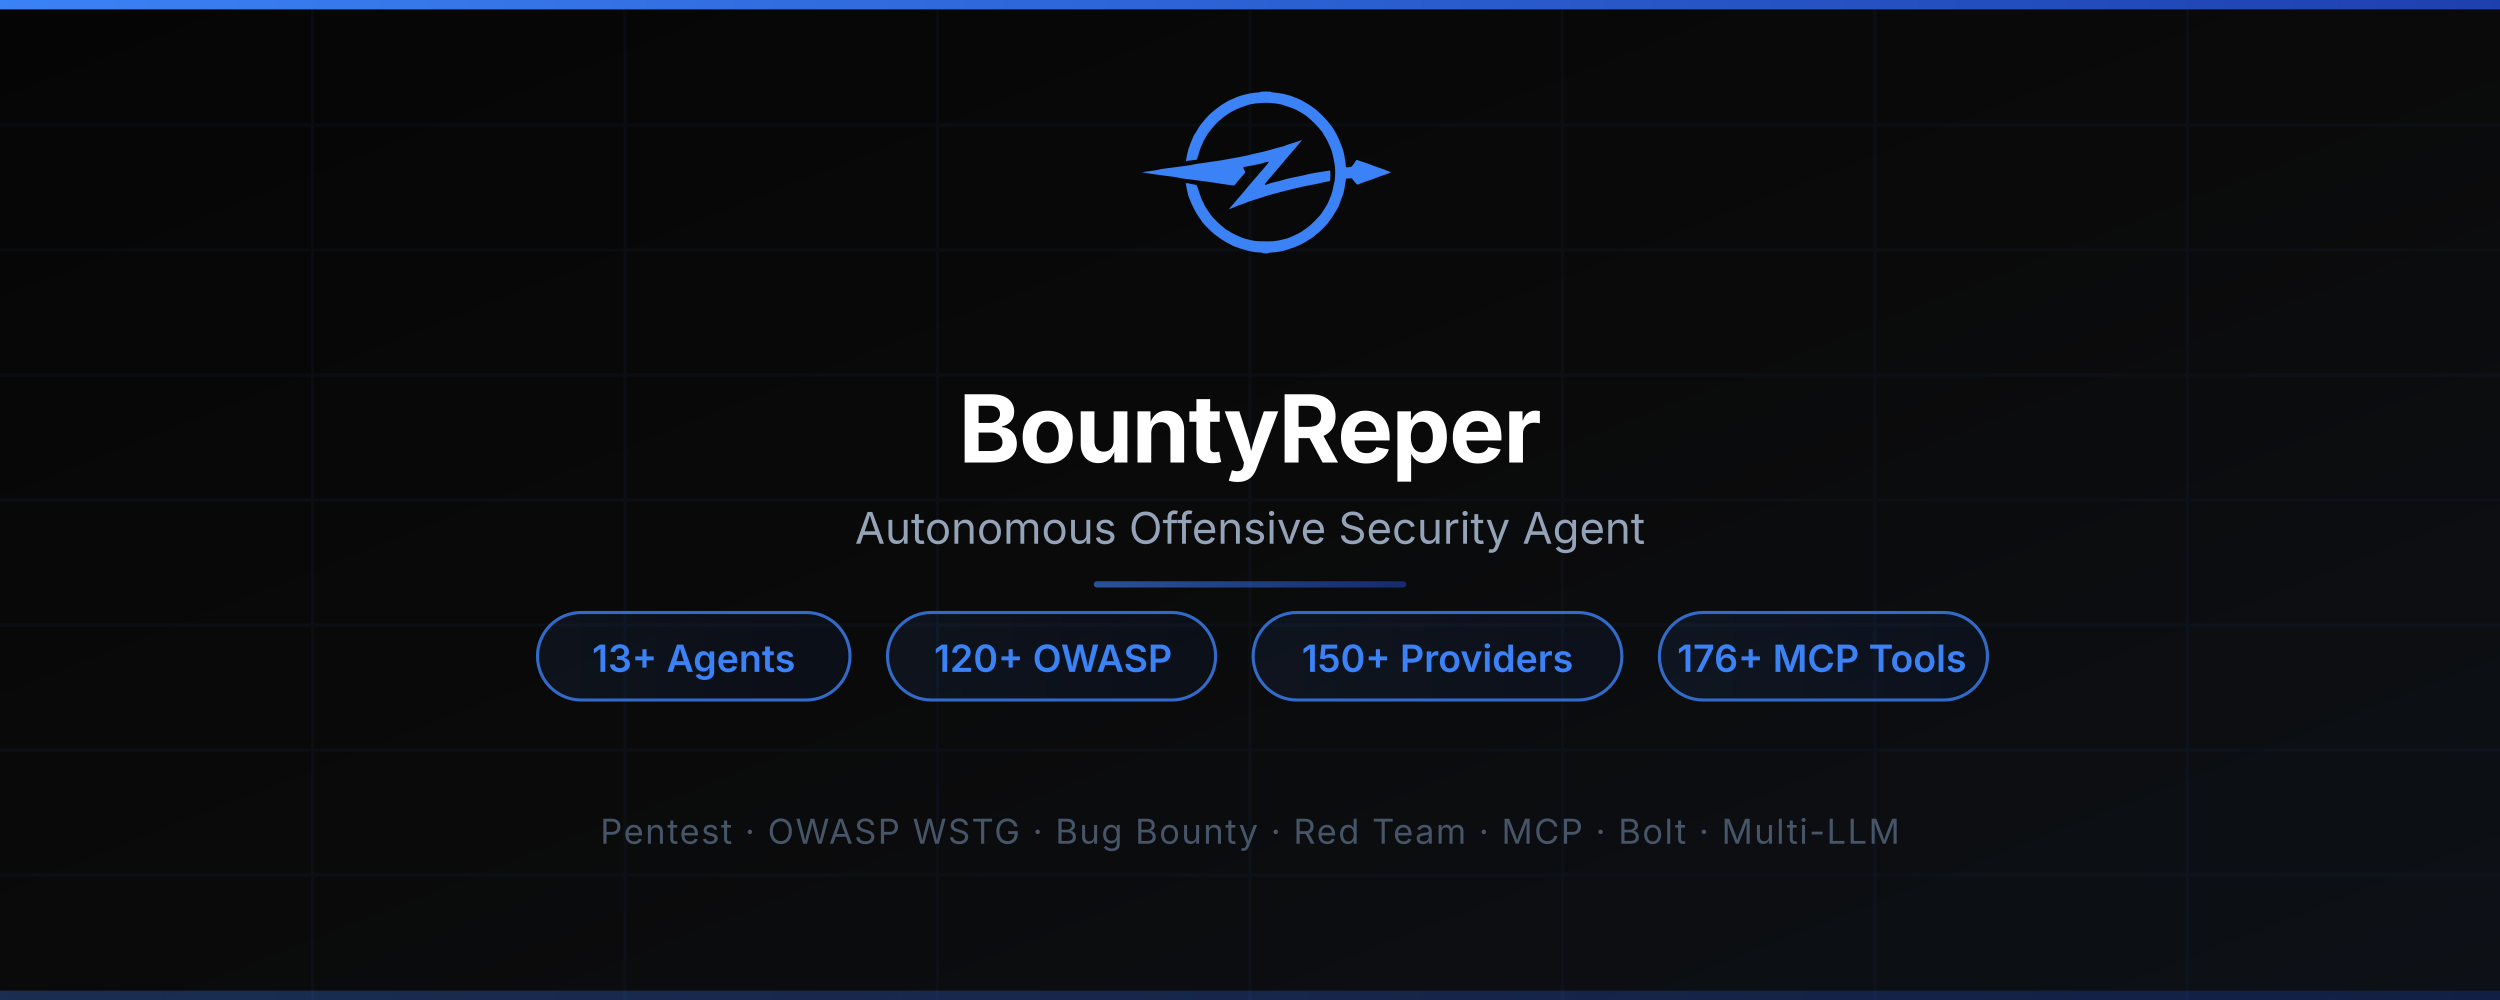
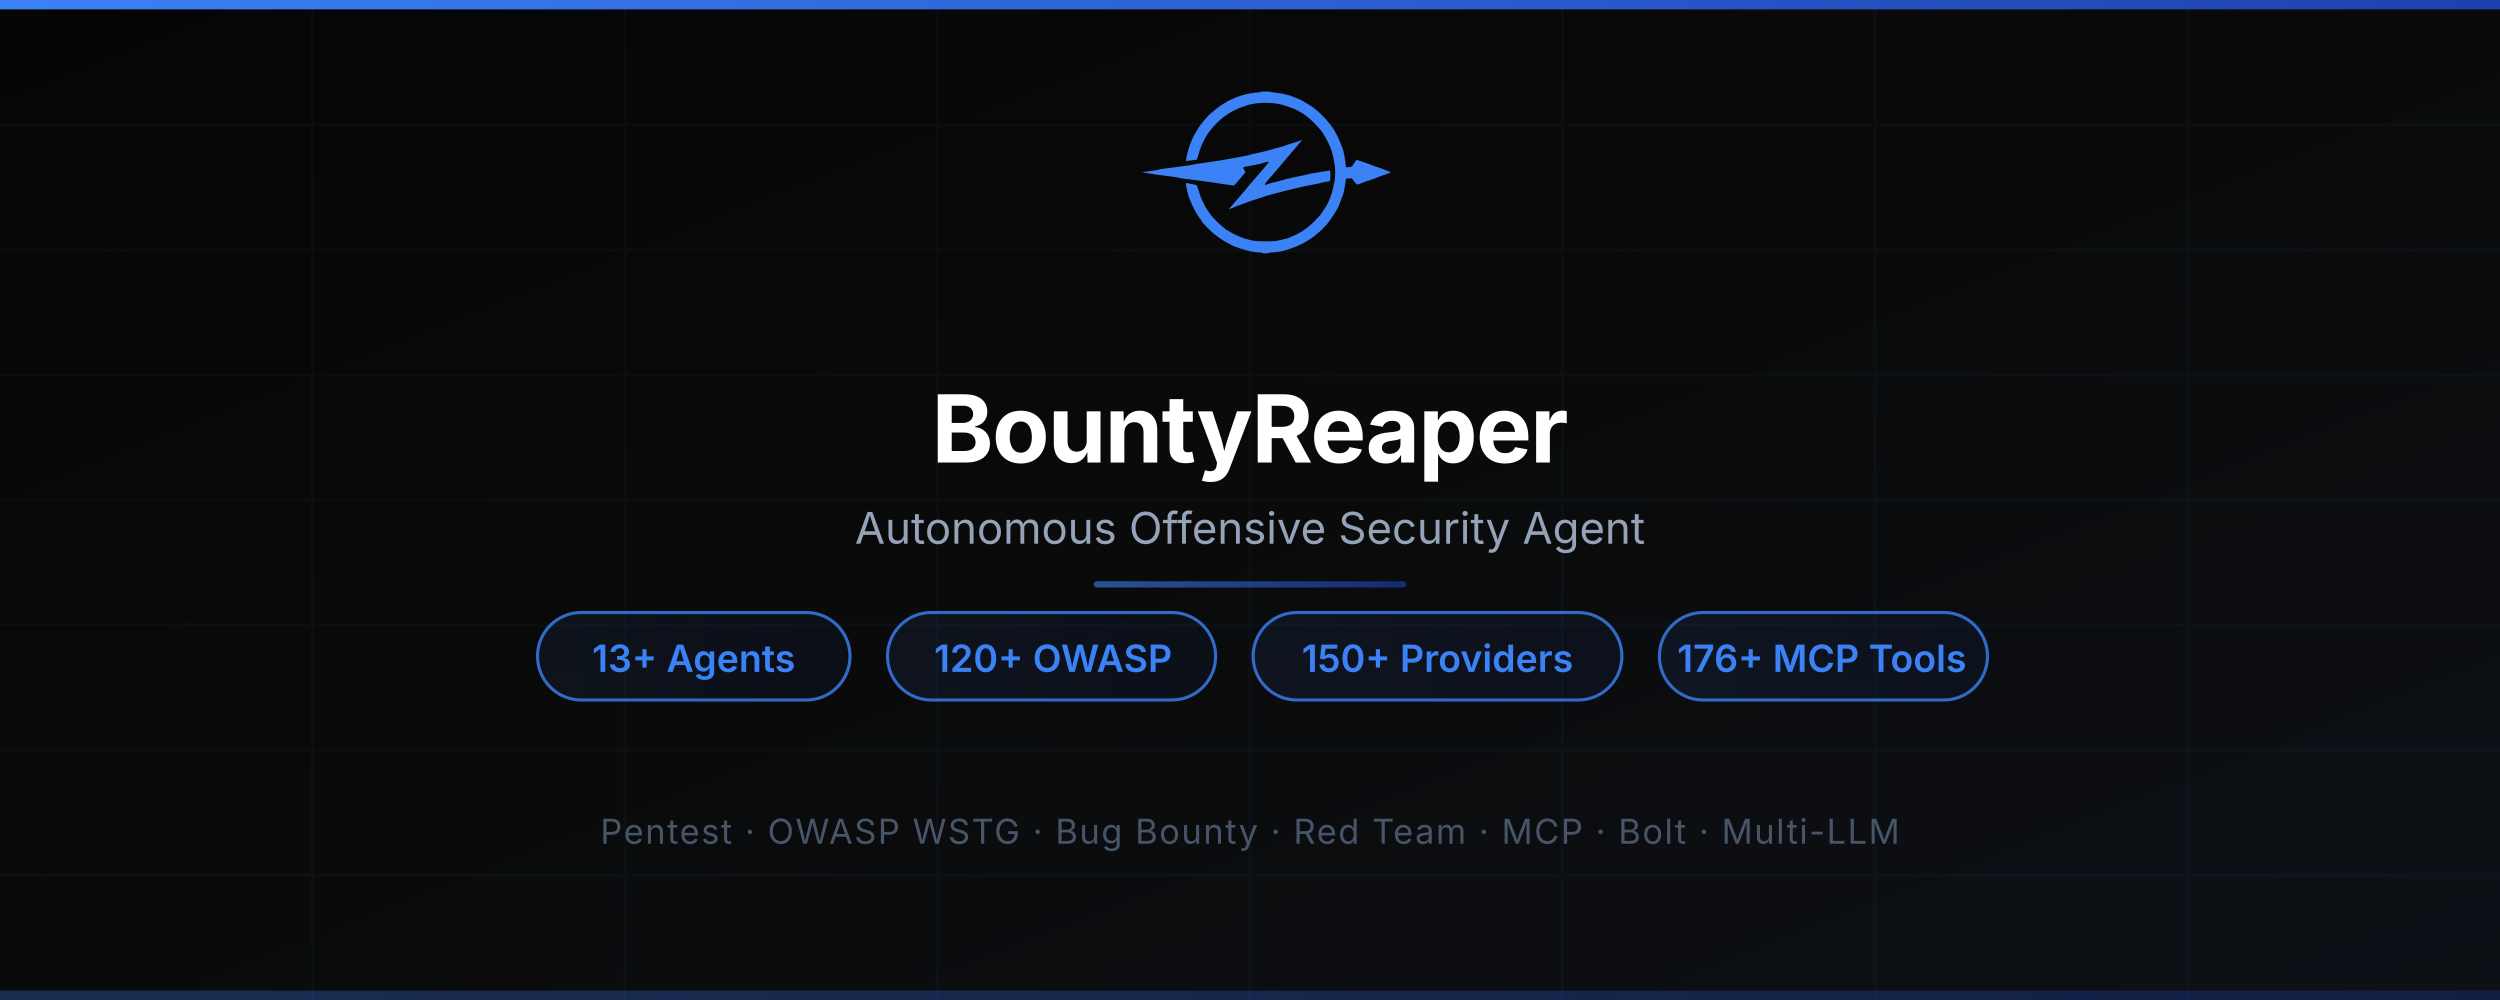
<svg xmlns="http://www.w3.org/2000/svg" width="800" height="320" viewBox="0 0 800 320">
  <defs>
    <linearGradient id="bg" x1="0%" y1="0%" x2="100%" y2="100%">
      <stop offset="0%" style="stop-color:#050505" />
      <stop offset="50%" style="stop-color:#0a0a0a" />
      <stop offset="100%" style="stop-color:#0d1117" />
    </linearGradient>
    <linearGradient id="accent" x1="0%" y1="0%" x2="100%" y2="0%">
      <stop offset="0%" style="stop-color:#3b82f6" />
      <stop offset="100%" style="stop-color:#1e40af" />
    </linearGradient>
    <linearGradient id="accent2" x1="0%" y1="0%" x2="100%" y2="0%">
      <stop offset="0%" style="stop-color:#3b82f6;stop-opacity:0.1" />
      <stop offset="100%" style="stop-color:#1e40af;stop-opacity:0.1" />
    </linearGradient>
  </defs>
  <rect width="800" height="320" fill="url(#bg)" />
  <g opacity="0.04">
    <line x1="0" y1="40" x2="800" y2="40" stroke="#3b82f6" stroke-width="1" />
    <line x1="0" y1="80" x2="800" y2="80" stroke="#3b82f6" stroke-width="1" />
    <line x1="0" y1="120" x2="800" y2="120" stroke="#3b82f6" stroke-width="1" />
    <line x1="0" y1="160" x2="800" y2="160" stroke="#3b82f6" stroke-width="1" />
    <line x1="0" y1="200" x2="800" y2="200" stroke="#3b82f6" stroke-width="1" />
    <line x1="0" y1="240" x2="800" y2="240" stroke="#3b82f6" stroke-width="1" />
    <line x1="0" y1="280" x2="800" y2="280" stroke="#3b82f6" stroke-width="1" />
    <line x1="100" y1="0" x2="100" y2="320" stroke="#3b82f6" stroke-width="1" />
    <line x1="200" y1="0" x2="200" y2="320" stroke="#3b82f6" stroke-width="1" />
    <line x1="300" y1="0" x2="300" y2="320" stroke="#3b82f6" stroke-width="1" />
    <line x1="400" y1="0" x2="400" y2="320" stroke="#3b82f6" stroke-width="1" />
    <line x1="500" y1="0" x2="500" y2="320" stroke="#3b82f6" stroke-width="1" />
    <line x1="600" y1="0" x2="600" y2="320" stroke="#3b82f6" stroke-width="1" />
    <line x1="700" y1="0" x2="700" y2="320" stroke="#3b82f6" stroke-width="1" />
  </g>
  <g transform="translate(365, 15) scale(0.157)" fill="#3b82f6">
    <path opacity="1" d="m243.55 92c-0.3 0.55-2.69 1-5.3 1-2.61 0-8.8 0.72-13.75 1.59-4.95 0.88-12.82 2.69-17.5 4.03-4.68 1.35-10.3 3.3-12.5 4.33-2.2 1.04-7.38 3.34-11.5 5.1-4.13 1.77-7.95 3.77-8.5 4.45-0.55 0.69-2.58 1.91-4.5 2.73-1.93 0.82-7.55 4.61-12.5 8.42-4.95 3.82-10.76 8.5-12.91 10.4-2.16 1.9-5.08 4.63-6.5 6.08-1.43 1.45-4.51 4.82-6.85 7.5-2.34 2.68-6.59 8.02-9.44 11.87-2.85 3.85-6.17 9.03-7.38 11.5-1.21 2.47-2.86 5.18-3.67 6-0.81 0.82-2.25 3.3-3.21 5.5-0.95 2.2-3.75 8.95-6.22 15-2.7 6.62-5.45 15.78-6.9 23-1.33 6.6-2.3 12.08-2.17 12.18 0.14 0.1 4.75-0.46 10.25-1.23 5.5-0.78 10.56-1.42 11.25-1.43 0.69-0.01 1.54-1.48 1.89-3.27 0.35-1.79 1.01-3.93 1.47-4.75 0.46-0.82 1.76-5.1 2.88-9.5 1.13-4.4 4.65-13.18 7.82-19.5 3.17-6.32 7.73-14.2 10.14-17.5 2.4-3.3 6.89-8.9 9.96-12.44 3.07-3.54 7.61-8.34 10.09-10.66 2.47-2.32 7.87-6.88 12-10.13 4.12-3.26 12.22-8.43 18-11.49 5.77-3.07 14.32-6.79 19-8.28 4.67-1.48 9.4-3.06 10.5-3.51 1.1-0.44 2.9-1.1 4-1.45 1.1-0.35 6.39-1.29 11.75-2.09 5.36-0.8 15.26-1.44 22-1.43 6.74 0.01 16.3 0.68 21.25 1.5 4.95 0.82 9.9 1.74 11 2.04 1.1 0.31 2.9 0.95 4 1.41 1.1 0.47 6.05 2.08 11 3.57 4.95 1.5 11.02 3.86 13.5 5.24 2.48 1.39 6.98 3.84 10 5.45 3.02 1.62 8.65 5.3 12.5 8.18 3.85 2.88 11.14 9.48 16.21 14.67 5.06 5.18 11.27 12.12 13.79 15.42 2.52 3.3 4.55 6.45 4.52 7-0.03 0.55 0.77 1.9 1.78 3 1.02 1.1 4.16 6.72 6.98 12.5 2.82 5.78 6.02 13.2 7.1 16.5 1.09 3.3 2.94 10.5 4.13 16 1.18 5.5 2.57 13.6 3.07 18 0.5 4.4 0.63 12.95 0.29 19-0.34 6.05-0.95 11.45-1.36 12-0.4 0.55-1.04 3.02-1.42 5.5-0.38 2.48-1.62 8.32-2.75 13-1.14 4.68-3.82 12.21-5.95 16.75-2.14 4.54-3.88 8.59-3.87 9 0.01 0.41-2.91 5.14-6.5 10.5-3.59 5.36-6.51 9.86-6.49 10 0.02 0.14-1.45 1.99-3.25 4.12-1.8 2.14-6.74 7.31-10.96 11.5-4.23 4.2-10.08 9.49-13 11.76-2.93 2.27-8.47 6.17-12.32 8.67-3.85 2.49-10.38 5.93-14.5 7.65-4.13 1.71-8.4 3.61-9.5 4.22-1.1 0.61-4.02 1.72-6.5 2.45-2.48 0.74-9.23 2.34-15 3.56-8.75 1.85-13.59 2.22-29 2.18-15.3-0.04-20.23-0.43-28.5-2.26-5.5-1.22-11.57-2.7-13.5-3.28-1.93-0.59-5.3-1.87-7.5-2.84-2.2-0.97-7.15-3.19-11-4.93-3.85-1.74-9.36-4.72-12.25-6.61-2.89-1.89-5.59-3.43-6-3.41-0.41 0.02-2.33-1.47-4.25-3.31-1.93-1.83-4.25-3.76-5.16-4.28-0.91-0.52-4.51-3.68-8-7.03-3.49-3.35-8.03-7.97-10.09-10.25-2.06-2.29-6.13-7.65-9.04-11.91-2.91-4.26-6.29-9.44-7.5-11.5-1.22-2.06-2.21-4.2-2.21-4.75 0-0.55-1.09-2.69-2.43-4.75-1.33-2.06-3.85-8.25-5.59-13.75-1.75-5.5-3.52-10.9-3.94-12-0.43-1.1-1.18-3.35-1.68-5-0.83-2.76-1.41-3.08-7.38-4.06-3.56-0.58-7.16-1.33-7.98-1.67-0.83-0.34-2.96-0.77-4.74-0.95-2.09-0.21-3.24 0.12-3.25 0.93-0.01 0.69 0.92 5.64 2.05 11 1.13 5.36 2.53 11.32 3.12 13.25 0.58 1.93 1.64 4.85 2.36 6.5 0.72 1.65 3.02 7.05 5.11 12 2.09 4.95 6.27 13.05 9.3 18 3.03 4.95 6.53 10.13 7.78 11.5 1.25 1.37 2.28 3.06 2.27 3.75 0 0.69 4.61 6.04 10.25 11.9 5.64 5.86 12.65 12.5 15.59 14.75 2.93 2.26 9.01 6.7 13.5 9.89 4.49 3.18 11.53 7.4 15.66 9.37 4.12 1.97 7.72 3.93 8 4.34 0.27 0.42 7.25 3.02 15.5 5.77 8.25 2.75 19.27 5.73 24.5 6.62 5.22 0.89 12.09 1.62 15.25 1.62 3.17-0.01 5.75 0.44 5.75 0.99 0 0.56 2.83 1 6.5 1 3.57 0 6.73-0.45 7-1 0.27-0.55 3.09-1 6.25-1 3.16 0 9.8-0.7 14.75-1.57 4.95-0.86 9.9-1.94 11-2.4 1.1-0.46 6.73-2.27 12.5-4.02 5.77-1.76 15.34-5.63 21.25-8.6 5.91-2.98 13.9-7.66 17.75-10.41 3.85-2.75 7.23-5 7.5-5 0.27 0 2.64-2.03 5.25-4.51 2.61-2.47 5.09-4.5 5.5-4.5 0.41 0.01 3.89-3.25 7.72-7.24 3.84-3.99 8-8.39 9.25-9.79 1.26-1.4 5.26-6.8 8.89-12 3.64-5.2 7.86-11.94 9.39-14.96 1.52-3.02 3.09-5.73 3.48-6 0.39-0.27 2.08-4.1 3.75-8.5 1.66-4.4 3.59-9.8 4.28-12 0.69-2.2 1.61-4.45 2.05-5 0.44-0.55 1.54-4.6 2.45-9 0.91-4.4 2.21-11.82 2.88-16.5l1.21-8.5 11.9-0.56c9.41 12.48 10.3 13.19 12.5 12.6 1.37-0.36 4.3-1.51 6.5-2.56 2.2-1.04 9.62-3.73 16.5-5.96 6.87-2.23 13.62-4.65 15-5.38 1.37-0.74 7.67-3.06 14-5.16 6.32-2.1 12.4-4.35 13.5-4.98 1.84-1.07 1.69-1.26-2-2.44-2.2-0.71-5.8-2.12-8-3.14-2.2-1.03-9.63-3.73-16.5-6-6.88-2.28-12.95-4.48-13.5-4.9-0.55-0.41-6.85-2.68-14-5.03-7.15-2.36-13.45-4.46-14-4.68-0.55-0.22-1.6 0.86-2.34 2.4-0.74 1.53-2.01 3.47-2.82 4.29-0.82 0.82-2.27 2.85-3.23 4.5-1.5 2.57-2.52 3.09-7.18 3.64-2.99 0.35-5.77 0.46-6.18 0.25-0.41-0.22-0.75-2.42-0.75-4.89 0-2.47-1.13-10.35-2.5-17.5-1.38-7.15-2.95-13.79-3.5-14.75-0.55-0.96-2.51-6.03-4.35-11.25-1.85-5.22-5.37-13.1-7.84-17.5-2.46-4.4-4.72-8.68-5.02-9.5-0.3-0.82-3.38-5.32-6.85-10-3.47-4.68-10.61-12.94-15.87-18.37-5.26-5.43-13.17-12.62-17.57-15.98-4.4-3.36-12.73-8.86-18.5-12.22-5.77-3.36-11.63-6.46-13-6.89-1.38-0.43-4.75-1.81-7.5-3.07-2.75-1.26-7.25-3.05-10-3.96-2.75-0.92-9.05-2.54-14-3.61-4.95-1.06-12.75-2.22-17.33-2.57-4.58-0.34-8.3-1.01-8.25-1.48 0.04-0.47-4.85-0.85-10.87-0.85-6.27 0-11.19 0.43-11.5 1z" />
    <path opacity="1" d="m326.5 190.55c-1.65 0.85-9.3 3.41-17 5.69-7.7 2.29-14.23 4.44-14.5 4.79-0.27 0.35-2.3 1.12-4.5 1.7-2.2 0.58-9.4 2.47-16 4.19-6.6 1.73-13.8 3.79-16 4.58-2.2 0.79-10.75 2.83-19 4.53-8.25 1.7-15.68 3.45-16.5 3.89-0.82 0.45-7.8 2-15.5 3.45-7.7 1.44-19.18 3.55-25.5 4.68-6.32 1.13-15.1 2.7-19.5 3.48-4.4 0.79-18.35 2.81-31 4.5-12.65 1.68-23.9 3.44-25 3.91-1.1 0.47-6.05 1.37-11 2-4.95 0.63-15.53 2.03-23.5 3.11-7.97 1.08-18.55 2.45-23.5 3.05-4.95 0.6-9.9 1.47-11 1.94-1.1 0.47-6.72 1.52-12.5 2.34-5.78 0.82-13.2 1.83-16.5 2.24l-6 0.74c6.2 1.19 10.47 1.99 13.5 2.54 3.02 0.56 12.7 1.94 21.5 3.08 8.8 1.14 21.17 2.76 27.5 3.59 6.33 0.84 12.4 1.91 13.5 2.4 1.1 0.48 4.47 1.11 7.5 1.39 3.03 0.28 16.3 1.93 29.5 3.67 13.2 1.74 26.47 3.56 29.5 4.05 3.03 0.49 12.7 2 21.5 3.35 8.8 1.36 17.87 2.6 20.17 2.77l4.16 0.3 22.9-27c-3.65-6.2-4.71-8.56-4.72-9.25 0-0.69 1.68-1.51 3.74-1.83 2.06-0.32 10.72-1.93 19.25-3.57 8.53-1.65 15.95-3.36 16.5-3.81 0.55-0.44 3.36-1.31 6.25-1.92 2.89-0.62 5.48-1.12 5.75-1.12 0.27 0 0.5 0.45 0.5 1 0 0.55-3.26 4.76-7.25 9.36-3.99 4.59-12.78 14.83-19.54 22.75-6.76 7.91-13.51 15.73-15 17.37-1.49 1.64-3.39 3.95-4.21 5.14-0.82 1.19-6.91 8.4-13.52 16.02-6.62 7.62-14.27 16.47-17 19.67l-4.98 5.8c9.3-3.33 12.45-4.66 13-5.1 0.55-0.45 6.62-2.73 13.5-5.08 6.87-2.35 12.72-4.56 13-4.91 0.28-0.35 7.03-2.59 15-4.97 7.97-2.39 15.4-4.79 16.5-5.35 1.1-0.55 9.2-2.98 18-5.39 8.8-2.42 20.27-5.47 25.5-6.79 5.23-1.31 13.55-3.33 18.5-4.49 4.95-1.16 12.82-3 17.5-4.09 4.68-1.09 14.8-3.11 22.5-4.5 7.7-1.39 14.9-2.91 16-3.39 1.1-0.48 5.37-1.39 9.5-2.02 4.12-0.64 7.73-1.39 8-1.67 0.27-0.29 0.61-5.21 0.75-10.94 0.19-7.81-0.06-10.42-1-10.41-0.69 0-10.93 1.59-22.75 3.53-11.82 1.93-22.4 3.93-23.5 4.44-1.1 0.52-11.45 2.81-23 5.1-11.55 2.29-21.68 4.55-22.5 5.01-0.82 0.46-6.23 2.04-12 3.5-5.77 1.47-12.3 3.03-14.5 3.48-2.2 0.44-5.35 1.47-7 2.29-1.65 0.81-3.85 1.63-4.9 1.81-1.04 0.18-2.05-0.23-2.25-0.92-0.19-0.69 2.91-4.97 6.9-9.51 3.99-4.54 11.32-12.98 16.29-18.75 4.97-5.77 10.82-12.7 13-15.41 2.18-2.7 5.08-6.19 6.46-7.74 1.37-1.56 3.92-4.52 5.66-6.59 1.74-2.06 8.83-10.39 15.75-18.5 6.91-8.11 12.47-14.75 12.33-14.74-0.13 0-1.59 0.7-3.24 1.54z" />
  </g>
-   <text x="400" y="148" text-anchor="middle" fill="#ffffff" font-family="system-ui, -apple-system, 'Segoe UI', sans-serif" font-size="30" font-weight="700" letter-spacing="-0.5">BountyReper</text>
+   <text x="400" y="148" text-anchor="middle" fill="#ffffff" font-family="system-ui, -apple-system, 'Segoe UI', sans-serif" font-size="30" font-weight="700" letter-spacing="-0.5">BountyReaper</text>
  <text x="400" y="174" text-anchor="middle" fill="#94a3b8" font-family="system-ui, -apple-system, 'Segoe UI', sans-serif" font-size="14" font-weight="400">Autonomous Offensive Security Agent</text>
  <rect x="350" y="186" width="100" height="2" rx="1" fill="url(#accent)" opacity="0.6" />
  <g transform="translate(400, 210)" text-anchor="middle">
    <rect x="-228" y="-14" width="100" height="28" rx="14" fill="url(#accent2)" stroke="#3b82f6" stroke-width="1" opacity="0.8" />
    <text x="-178" y="5" fill="#3b82f6" font-family="system-ui, -apple-system, sans-serif" font-size="12" font-weight="600">13+ Agents</text>
    <rect x="-116" y="-14" width="105" height="28" rx="14" fill="url(#accent2)" stroke="#3b82f6" stroke-width="1" opacity="0.8" />
    <text x="-63" y="5" fill="#3b82f6" font-family="system-ui, -apple-system, sans-serif" font-size="12" font-weight="600">120+ OWASP</text>
    <rect x="1" y="-14" width="118" height="28" rx="14" fill="url(#accent2)" stroke="#3b82f6" stroke-width="1" opacity="0.8" />
    <text x="60" y="5" fill="#3b82f6" font-family="system-ui, -apple-system, sans-serif" font-size="12" font-weight="600">150+ Providers</text>
    <rect x="131" y="-14" width="105" height="28" rx="14" fill="url(#accent2)" stroke="#3b82f6" stroke-width="1" opacity="0.8" />
    <text x="183" y="5" fill="#3b82f6" font-family="system-ui, -apple-system, sans-serif" font-size="12" font-weight="600">176+ MCP Tools</text>
  </g>
  <text x="400" y="270" text-anchor="middle" fill="#475569" font-family="system-ui, -apple-system, sans-serif" font-size="11" font-weight="400" letter-spacing="0.5">
    Pentest  ·  OWASP WSTG  ·  Bug Bounty  ·  Red Team  ·  MCP  ·  Bolt  ·  Multi-LLM
  </text>
  <rect x="0" y="0" width="800" height="3" fill="url(#accent)" />
  <rect x="0" y="317" width="800" height="3" fill="url(#accent)" opacity="0.3" />
</svg>
